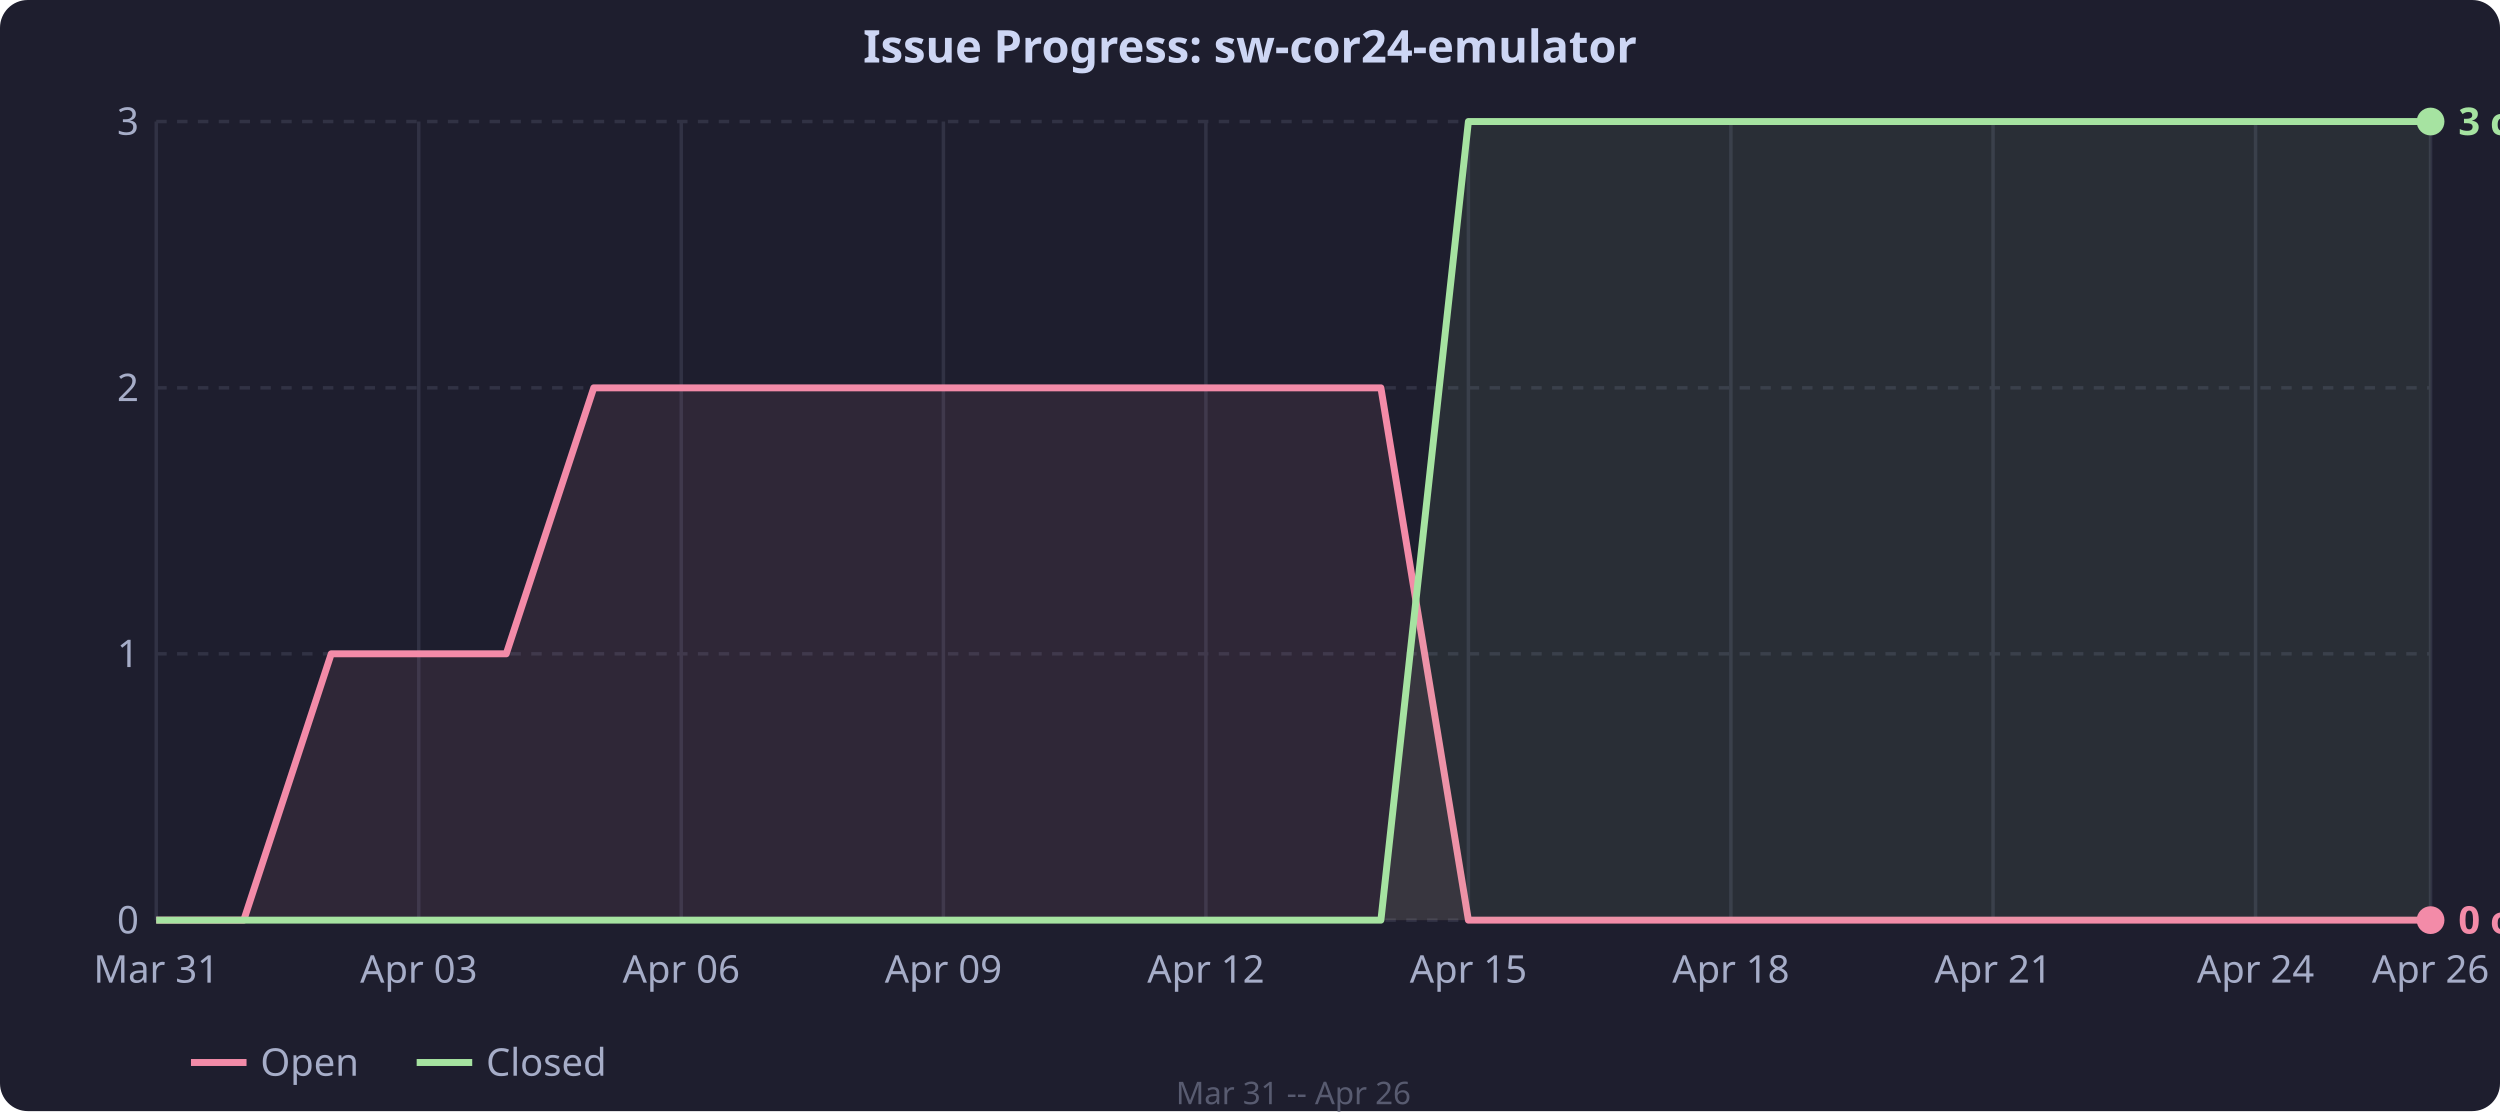
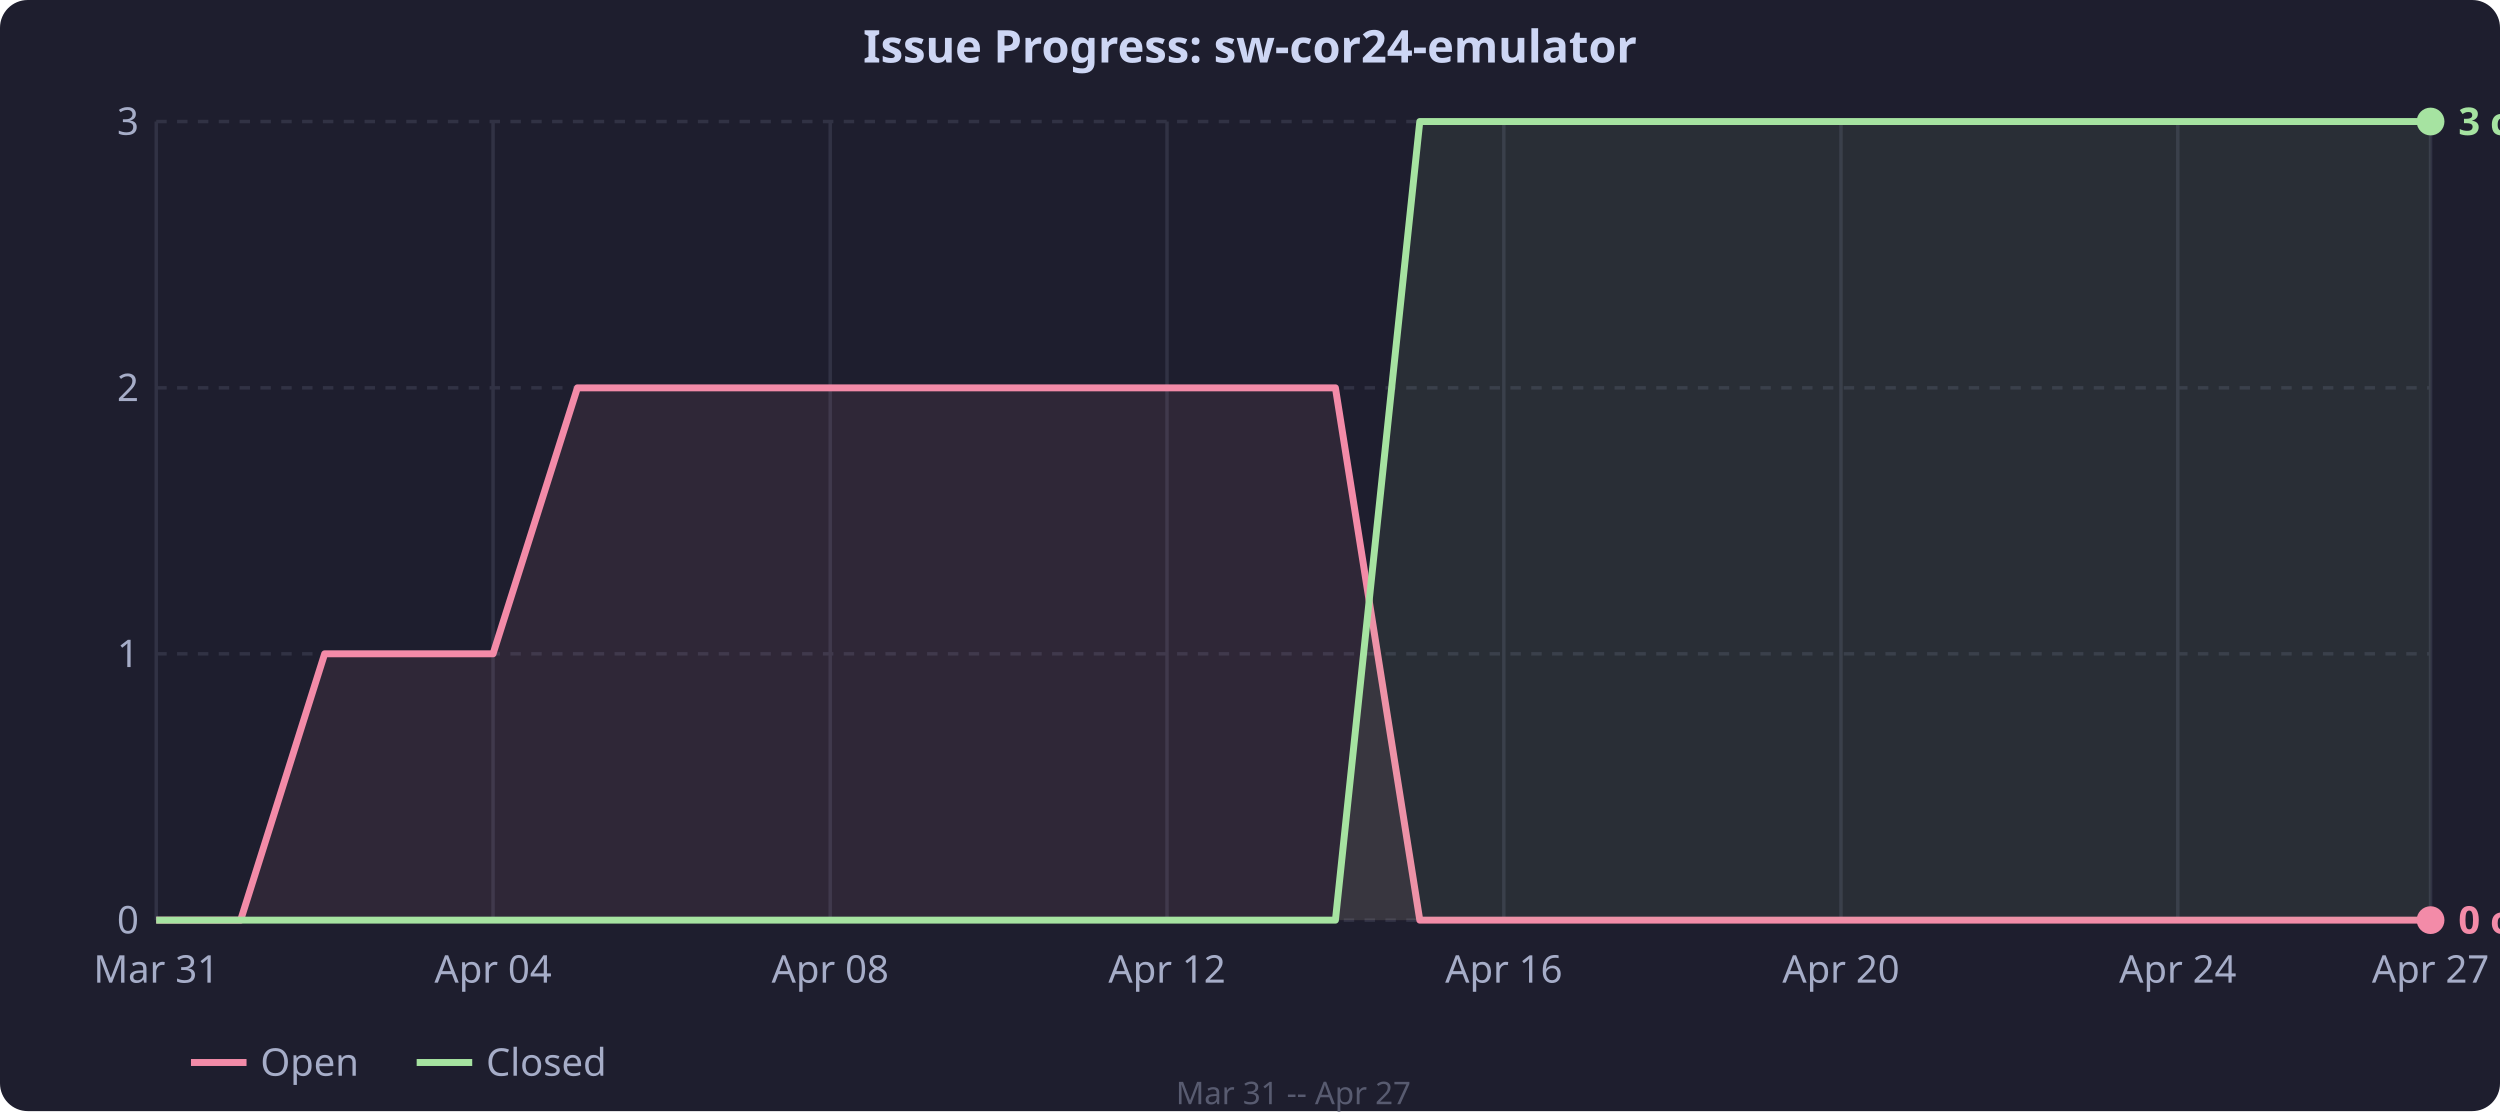
<svg xmlns="http://www.w3.org/2000/svg" viewBox="0 0 720 320" style="font-family: system-ui, sans-serif; font-size: 11px; color: #cdd6f4;">
  <rect width="720" height="320" fill="#1e1e2e" rx="8" />
  <line x1="45" y1="265.0" x2="700" y2="265.0" stroke="#313244" stroke-dasharray="3,3" />
  <text x="40" y="265.0" fill="#a6adc8" text-anchor="end" dominant-baseline="middle">0</text>
  <line x1="45" y1="188.3" x2="700" y2="188.3" stroke="#313244" stroke-dasharray="3,3" />
  <text x="40" y="188.3" fill="#a6adc8" text-anchor="end" dominant-baseline="middle">1</text>
  <line x1="45" y1="111.7" x2="700" y2="111.7" stroke="#313244" stroke-dasharray="3,3" />
  <text x="40" y="111.7" fill="#a6adc8" text-anchor="end" dominant-baseline="middle">2</text>
  <line x1="45" y1="35.0" x2="700" y2="35.0" stroke="#313244" stroke-dasharray="3,3" />
  <text x="40" y="35.0" fill="#a6adc8" text-anchor="end" dominant-baseline="middle">3</text>
  <text x="45.0" y="283" fill="#a6adc8" text-anchor="middle">Mar 31</text>
  <line x1="45.0" y1="35" x2="45.0" y2="265" stroke="#313244" />
-   <text x="120.6" y="283" fill="#a6adc8" text-anchor="middle">Apr 03</text>
-   <line x1="120.6" y1="35" x2="120.6" y2="265" stroke="#313244" />
-   <text x="196.2" y="283" fill="#a6adc8" text-anchor="middle">Apr 06</text>
-   <line x1="196.2" y1="35" x2="196.2" y2="265" stroke="#313244" />
-   <text x="271.7" y="283" fill="#a6adc8" text-anchor="middle">Apr 09</text>
-   <line x1="271.7" y1="35" x2="271.7" y2="265" stroke="#313244" />
-   <text x="347.3" y="283" fill="#a6adc8" text-anchor="middle">Apr 12</text>
-   <line x1="347.3" y1="35" x2="347.3" y2="265" stroke="#313244" />
-   <text x="422.9" y="283" fill="#a6adc8" text-anchor="middle">Apr 15</text>
-   <line x1="422.9" y1="35" x2="422.9" y2="265" stroke="#313244" />
-   <text x="498.5" y="283" fill="#a6adc8" text-anchor="middle">Apr 18</text>
-   <line x1="498.5" y1="35" x2="498.5" y2="265" stroke="#313244" />
-   <text x="574.0" y="283" fill="#a6adc8" text-anchor="middle">Apr 21</text>
-   <line x1="574.0" y1="35" x2="574.0" y2="265" stroke="#313244" />
-   <text x="649.6" y="283" fill="#a6adc8" text-anchor="middle">Apr 24</text>
-   <line x1="649.6" y1="35" x2="649.6" y2="265" stroke="#313244" />
-   <text x="700.0" y="283" fill="#a6adc8" text-anchor="middle">Apr 26</text>
+   <text x="142.0" y="283" fill="#a6adc8" text-anchor="middle">Apr 04</text>
+   <line x1="142.0" y1="35" x2="142.0" y2="265" stroke="#313244" />
+   <text x="239.1" y="283" fill="#a6adc8" text-anchor="middle">Apr 08</text>
+   <line x1="239.1" y1="35" x2="239.1" y2="265" stroke="#313244" />
+   <text x="336.1" y="283" fill="#a6adc8" text-anchor="middle">Apr 12</text>
+   <line x1="336.1" y1="35" x2="336.1" y2="265" stroke="#313244" />
+   <text x="433.1" y="283" fill="#a6adc8" text-anchor="middle">Apr 16</text>
+   <line x1="433.1" y1="35" x2="433.1" y2="265" stroke="#313244" />
+   <text x="530.2" y="283" fill="#a6adc8" text-anchor="middle">Apr 20</text>
+   <line x1="530.2" y1="35" x2="530.2" y2="265" stroke="#313244" />
+   <text x="627.2" y="283" fill="#a6adc8" text-anchor="middle">Apr 24</text>
+   <line x1="627.2" y1="35" x2="627.2" y2="265" stroke="#313244" />
+   <text x="700.0" y="283" fill="#a6adc8" text-anchor="middle">Apr 27</text>
  <line x1="700.0" y1="35" x2="700.0" y2="265" stroke="#313244" />
-   <polygon fill="rgba(243,139,168,0.08)" points="45.0,265.0 70.2,265.0 95.4,188.3 120.6,188.3 145.8,188.3 171.0,111.7 196.2,111.7 221.3,111.7 246.5,111.7 271.7,111.7 296.9,111.7 322.1,111.7 347.3,111.7 372.5,111.7 397.7,111.7 422.9,265.0 448.1,265.0 473.3,265.0 498.5,265.0 523.7,265.0 548.8,265.0 574.0,265.0 599.2,265.0 624.4,265.0 649.6,265.0 674.8,265.0 700.0,265.0 700.0,265.0 45.0,265.0" />
-   <polyline fill="none" stroke="#f38ba8" stroke-width="2" stroke-linejoin="round" points="45.0,265.0 70.2,265.0 95.4,188.3 120.6,188.3 145.8,188.3 171.0,111.7 196.2,111.7 221.3,111.7 246.5,111.7 271.7,111.7 296.9,111.7 322.1,111.7 347.3,111.7 372.5,111.7 397.7,111.7 422.9,265.0 448.1,265.0 473.3,265.0 498.5,265.0 523.7,265.0 548.8,265.0 574.0,265.0 599.2,265.0 624.4,265.0 649.6,265.0 674.8,265.0 700.0,265.0" />
-   <polygon fill="rgba(166,227,161,0.08)" points="45.0,265.0 70.2,265.0 95.4,265.0 120.6,265.0 145.8,265.0 171.0,265.0 196.2,265.0 221.3,265.0 246.5,265.0 271.7,265.0 296.9,265.0 322.1,265.0 347.3,265.0 372.5,265.0 397.7,265.0 422.9,35.0 448.1,35.0 473.3,35.0 498.5,35.0 523.7,35.0 548.8,35.0 574.0,35.0 599.2,35.0 624.4,35.0 649.6,35.0 674.8,35.0 700.0,35.0 700.0,265.0 45.0,265.0" />
-   <polyline fill="none" stroke="#a6e3a1" stroke-width="2" stroke-linejoin="round" points="45.0,265.0 70.2,265.0 95.4,265.0 120.6,265.0 145.8,265.0 171.0,265.0 196.2,265.0 221.3,265.0 246.5,265.0 271.7,265.0 296.9,265.0 322.1,265.0 347.3,265.0 372.5,265.0 397.7,265.0 422.9,35.0 448.1,35.0 473.3,35.0 498.5,35.0 523.7,35.0 548.8,35.0 574.0,35.0 599.2,35.0 624.4,35.0 649.6,35.0 674.8,35.0 700.0,35.0" />
+   <polygon fill="rgba(243,139,168,0.08)" points="45.0,265.0 69.3,265.0 93.5,188.3 117.8,188.3 142.0,188.3 166.3,111.7 190.6,111.7 214.8,111.7 239.1,111.7 263.3,111.7 287.6,111.7 311.9,111.7 336.1,111.7 360.4,111.7 384.6,111.7 408.9,265.0 433.1,265.0 457.4,265.0 481.7,265.0 505.9,265.0 530.2,265.0 554.4,265.0 578.7,265.0 603.0,265.0 627.2,265.0 651.5,265.0 675.7,265.0 700.0,265.0 700.0,265.0 45.0,265.0" />
+   <polyline fill="none" stroke="#f38ba8" stroke-width="2" stroke-linejoin="round" points="45.0,265.0 69.3,265.0 93.5,188.3 117.8,188.3 142.0,188.3 166.3,111.7 190.6,111.7 214.8,111.7 239.1,111.7 263.3,111.7 287.6,111.7 311.9,111.7 336.1,111.7 360.4,111.7 384.6,111.7 408.9,265.0 433.1,265.0 457.4,265.0 481.7,265.0 505.9,265.0 530.2,265.0 554.4,265.0 578.7,265.0 603.0,265.0 627.2,265.0 651.5,265.0 675.7,265.0 700.0,265.0" />
+   <polygon fill="rgba(166,227,161,0.08)" points="45.0,265.0 69.3,265.0 93.5,265.0 117.8,265.0 142.0,265.0 166.3,265.0 190.6,265.0 214.8,265.0 239.1,265.0 263.3,265.0 287.6,265.0 311.9,265.0 336.1,265.0 360.4,265.0 384.6,265.0 408.9,35.0 433.1,35.0 457.4,35.0 481.7,35.0 505.9,35.0 530.2,35.0 554.4,35.0 578.7,35.0 603.0,35.0 627.2,35.0 651.5,35.0 675.7,35.0 700.0,35.0 700.0,265.0 45.0,265.0" />
+   <polyline fill="none" stroke="#a6e3a1" stroke-width="2" stroke-linejoin="round" points="45.0,265.0 69.3,265.0 93.5,265.0 117.8,265.0 142.0,265.0 166.3,265.0 190.6,265.0 214.8,265.0 239.1,265.0 263.3,265.0 287.6,265.0 311.9,265.0 336.1,265.0 360.4,265.0 384.6,265.0 408.9,35.0 433.1,35.0 457.4,35.0 481.7,35.0 505.9,35.0 530.2,35.0 554.4,35.0 578.7,35.0 603.0,35.0 627.2,35.0 651.5,35.0 675.7,35.0 700.0,35.0" />
  <circle cx="700.0" cy="265.0" r="4" fill="#f38ba8" />
  <circle cx="700.0" cy="35.0" r="4" fill="#a6e3a1" />
  <text x="708.0" y="265.0" fill="#f38ba8" text-anchor="start" dominant-baseline="middle" font-size="11px" font-weight="600">0 open</text>
  <text x="708.0" y="35.0" fill="#a6e3a1" text-anchor="start" dominant-baseline="middle" font-size="11px" font-weight="600">3 closed</text>
  <text x="360" y="18" fill="#cdd6f4" text-anchor="middle" font-size="13px" font-weight="600">Issue Progress: sw-cor24-emulator</text>
  <line x1="55" y1="306" x2="71" y2="306" stroke="#f38ba8" stroke-width="2" />
  <text x="75" y="306" fill="#a6adc8" dominant-baseline="middle">Open</text>
  <line x1="120" y1="306" x2="136" y2="306" stroke="#a6e3a1" stroke-width="2" />
  <text x="140" y="306" fill="#a6adc8" dominant-baseline="middle">Closed</text>
-   <text x="372.5" y="318" fill="#585b70" text-anchor="middle" font-size="9px">Mar 31 -- Apr 26</text>
+   <text x="372.5" y="318" fill="#585b70" text-anchor="middle" font-size="9px">Mar 31 -- Apr 27</text>
</svg>
